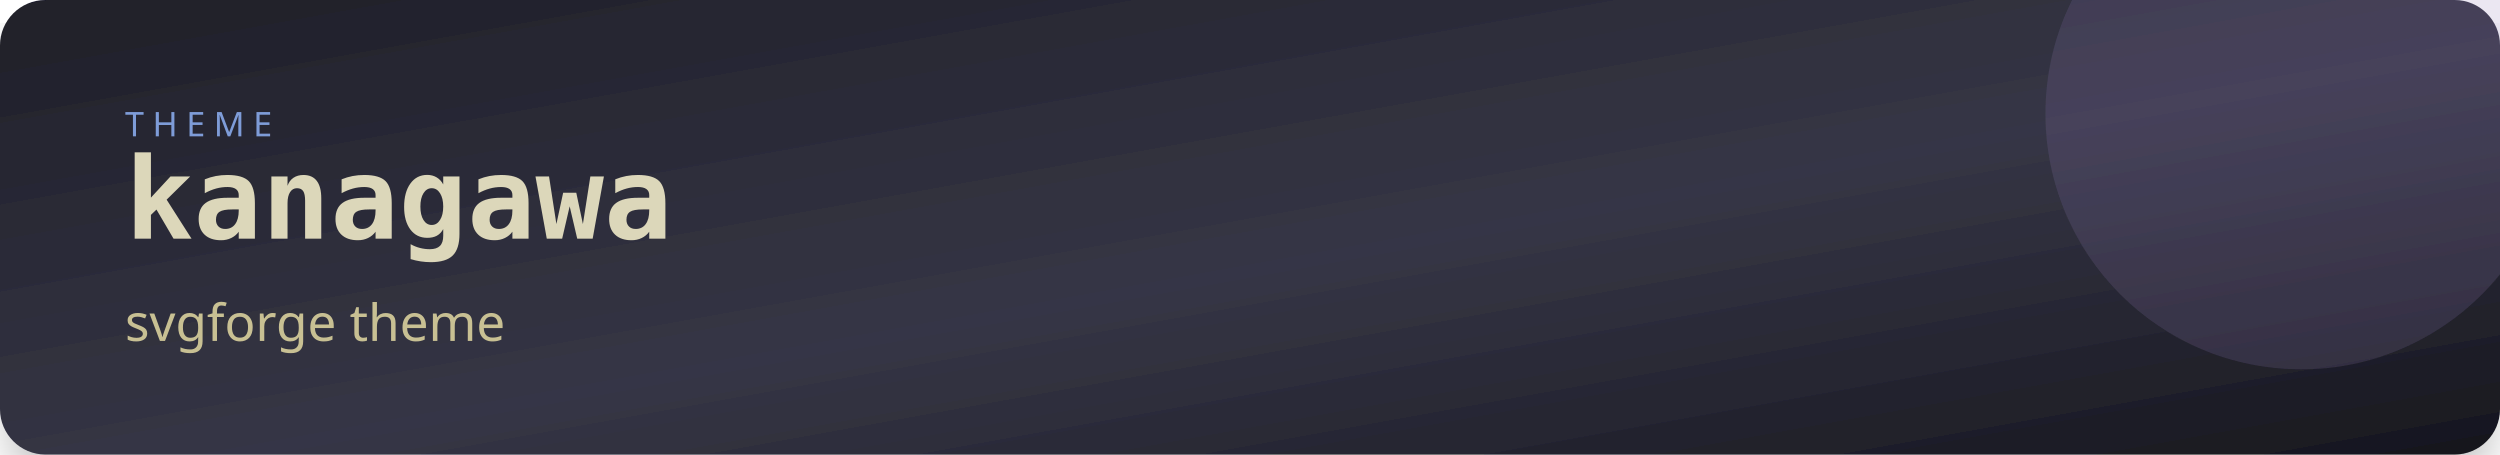
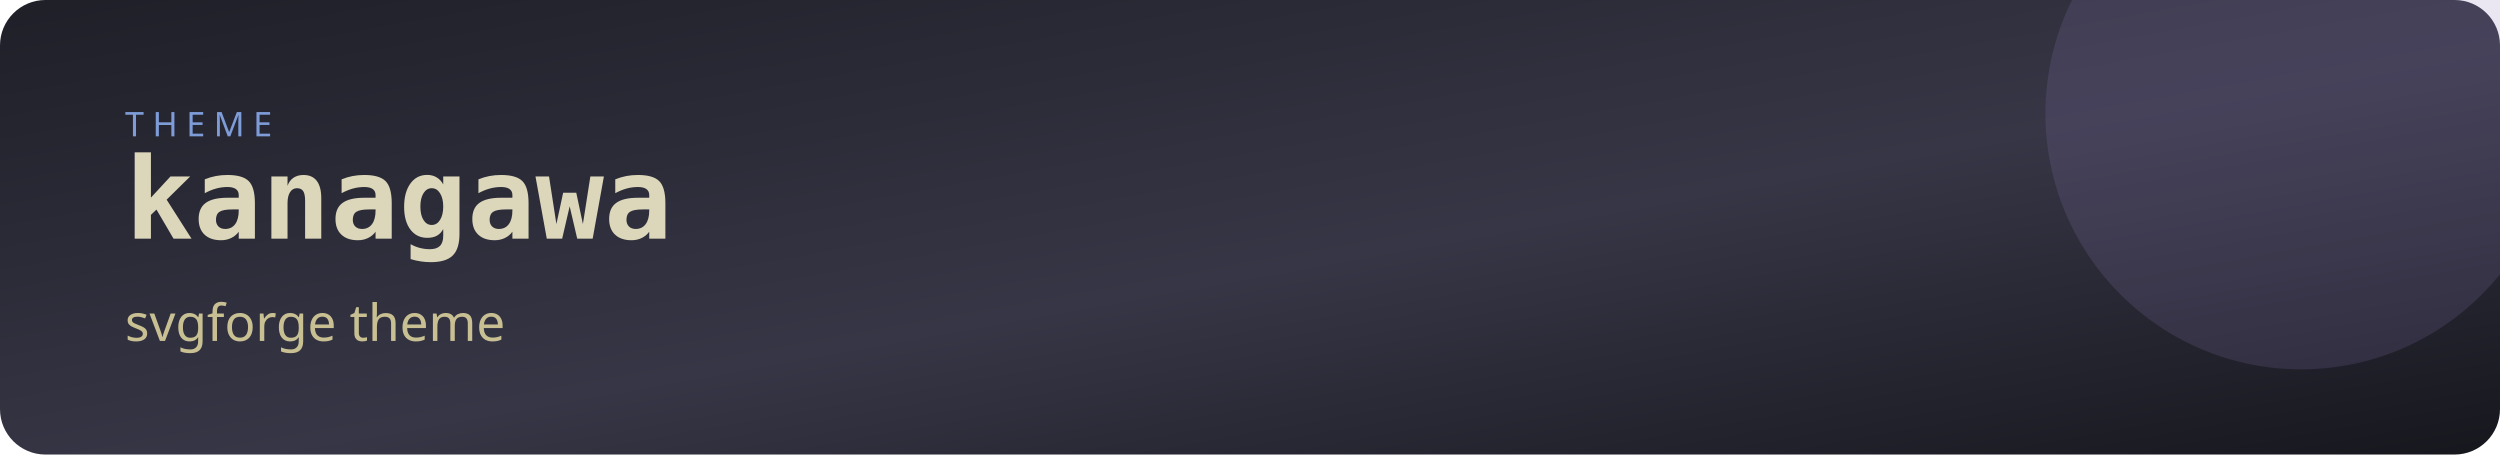
<svg xmlns="http://www.w3.org/2000/svg" width="880" height="160" viewBox="0 0 880 160" role="img" aria-label="kanagawa">
  <defs>
-     <filter id="shadow-kanagawa-37967e2d" x="-8%" y="-8%" width="120%" height="130%">
-       <feDropShadow dx="0" dy="8" stdDeviation="10" flood-color="#000000" flood-opacity="0.28" />
-     </filter>
+     <linearGradient id="grad-kanagawakanagawa-107c671c" x1="0" y1="0" x2="1" y2="1">
+       <stop offset="0%" stop-color="#1f1f28" />
+       <stop offset="55%" stop-color="#363646" />
+       <stop offset="100%" stop-color="#16161d" />
+     </linearGradient>
  </defs>
-   <g filter="url(#shadow-kanagawa-37967e2d)">
-     <defs>
-       <linearGradient id="grad-kanagawakanagawa-107c671c" x1="0" y1="0" x2="1" y2="1">
-         <stop offset="0%" stop-color="#1f1f28" />
-         <stop offset="55%" stop-color="#363646" />
-         <stop offset="100%" stop-color="#16161d" />
-       </linearGradient>
-     </defs>
-     <rect width="880" height="160" rx="16" fill="url(#grad-kanagawakanagawa-107c671c)" />
-     <circle cx="810" cy="40" r="90" fill="#957fb8" fill-opacity="0.18" />
-     <text x="44" y="48" fill="#7e9cd8" font-family="ui-sans-serif, system-ui, sans-serif" font-size="12" letter-spacing="3">THEME</text>
-     <text x="44" y="84" fill="#dcd7ba" font-family="ui-monospace, SFMono-Regular, Menlo, monospace" font-size="40" font-weight="700">kanagawa</text>
-     <text x="44" y="120" fill="#c8c093" font-family="ui-sans-serif, system-ui, sans-serif" font-size="18">svgforge theme</text>
-   </g>
+   <rect width="880" height="160" rx="16" fill="url(#grad-kanagawakanagawa-107c671c)" />
+   <circle cx="810" cy="40" r="90" fill="#957fb8" fill-opacity="0.18" />
+   <text x="44" y="48" fill="#7e9cd8" font-family="ui-sans-serif, system-ui, sans-serif" font-size="12" letter-spacing="3">THEME</text>
+   <text x="44" y="84" fill="#dcd7ba" font-family="ui-monospace, SFMono-Regular, Menlo, monospace" font-size="40" font-weight="700">kanagawa</text>
+   <text x="44" y="120" fill="#c8c093" font-family="ui-sans-serif, system-ui, sans-serif" font-size="18">svgforge theme</text>
</svg>
